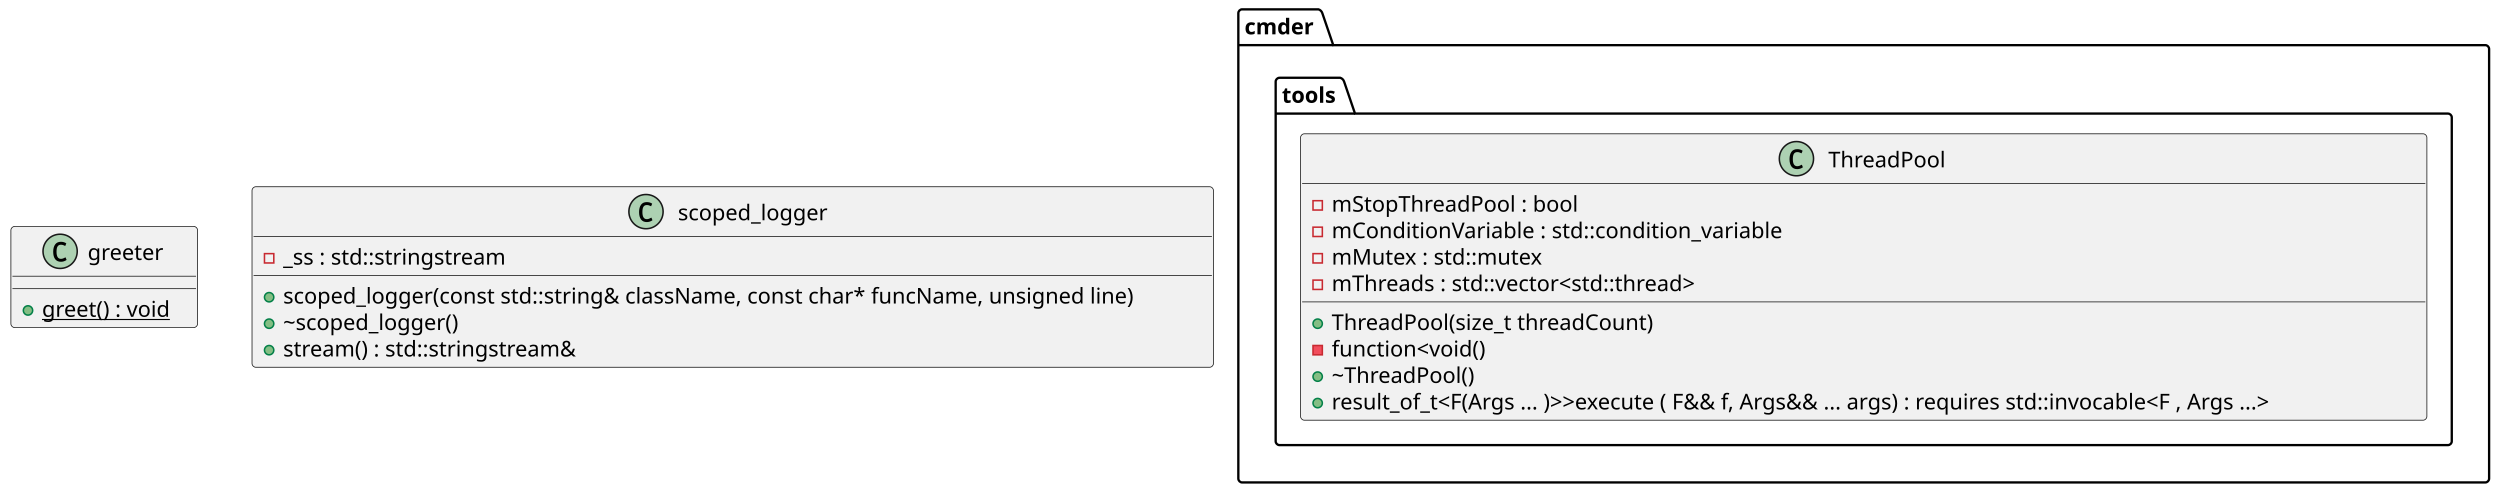
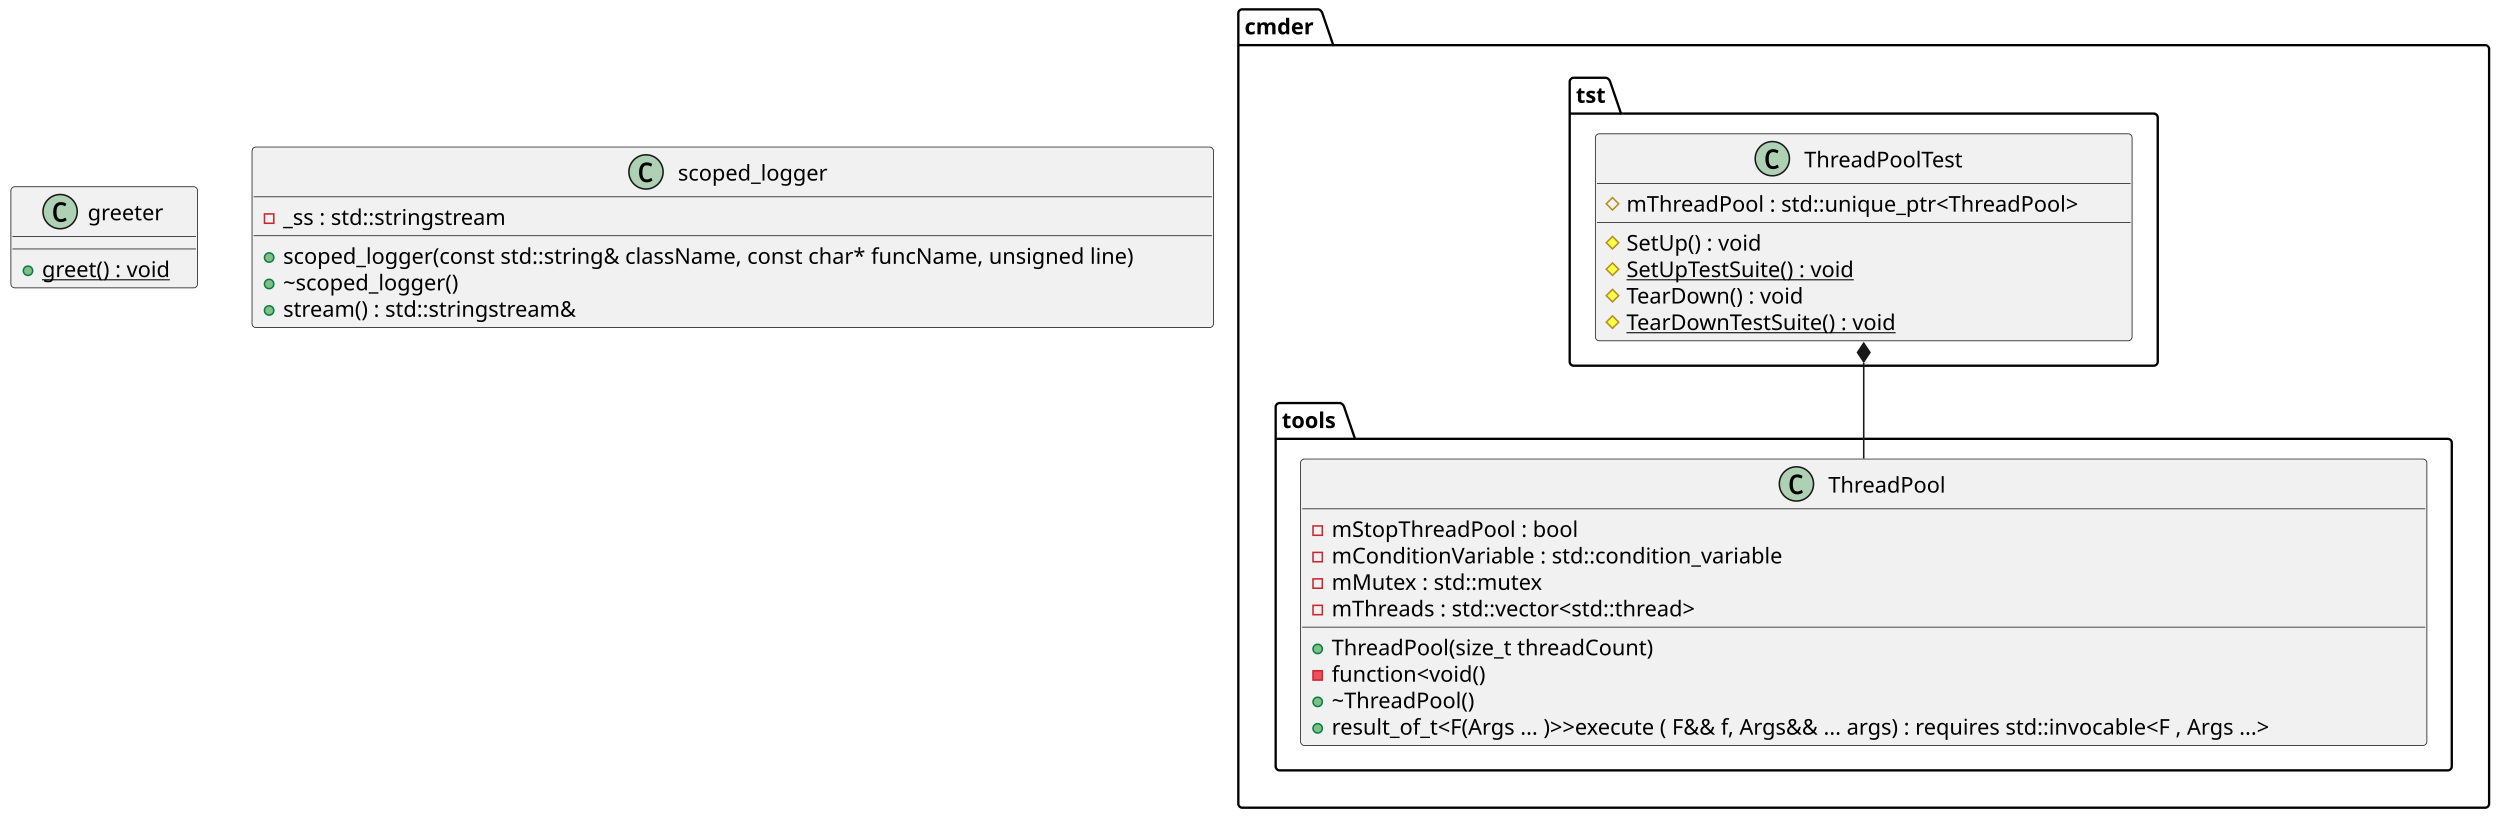
- <svg xmlns="http://www.w3.org/2000/svg" contentStyleType="text/css" height="317px" preserveAspectRatio="none" style="width:1607px;height:317px;background:#FFFFFF;" version="1.1" viewBox="0 0 1607 317" width="1607px" zoomAndPan="magnify">
+ <svg xmlns="http://www.w3.org/2000/svg" contentStyleType="text/css" height="526px" preserveAspectRatio="none" style="width:1607px;height:526px;background:#FFFFFF;" version="1.1" viewBox="0 0 1607 526" width="1607px" zoomAndPan="magnify">
  <defs />
  <g>
    <g id="cluster_cmder">
-       <path d="M798.5,6 L847.5,6 A3.75,3.75 0 0 1 850,8.5 L857,29.015 L1597.5,29.015 A2.5,2.5 0 0 1 1600,31.515 L1600,307.62 A2.5,2.5 0 0 1 1597.5,310.12 L798.5,310.12 A2.5,2.5 0 0 1 796,307.62 L796,8.5 A2.5,2.5 0 0 1 798.5,6 " fill="none" style="stroke:#000000;stroke-width:1.5;" />
+       <path d="M798.5,6 L847.5,6 A3.75,3.75 0 0 1 850,8.5 L857,29.015 L1597.5,29.015 A2.5,2.5 0 0 1 1600,31.515 L1600,516.69 A2.5,2.5 0 0 1 1597.5,519.19 L798.5,519.19 A2.5,2.5 0 0 1 796,516.69 L796,8.5 A2.5,2.5 0 0 1 798.5,6 " fill="none" style="stroke:#000000;stroke-width:1.5;" />
      <line style="stroke:#000000;stroke-width:1.5;" x1="796" x2="857" y1="29.015" y2="29.015" />
      <text fill="#000000" font-family="sans-serif" font-size="14" font-weight="bold" lengthAdjust="spacing" textLength="48" x="800" y="22.075">cmder</text>
    </g>
+     <g id="cluster_tst">
+       <path d="M1011.5,50 L1032.5,50 A3.75,3.75 0 0 1 1035,52.5 L1042,73.015 L1384.5,73.015 A2.5,2.5 0 0 1 1387,75.515 L1387,232.57 A2.5,2.5 0 0 1 1384.5,235.07 L1011.5,235.07 A2.5,2.5 0 0 1 1009,232.57 L1009,52.5 A2.5,2.5 0 0 1 1011.5,50 " fill="none" style="stroke:#000000;stroke-width:1.5;" />
+       <line style="stroke:#000000;stroke-width:1.5;" x1="1009" x2="1042" y1="73.015" y2="73.015" />
+       <text fill="#000000" font-family="sans-serif" font-size="14" font-weight="bold" lengthAdjust="spacing" textLength="20" x="1013" y="66.075">tst</text>
+     </g>
    <g id="cluster_tools">
-       <path d="M822.5,50 L861.5,50 A3.75,3.75 0 0 1 864,52.5 L871,73.015 L1573.5,73.015 A2.5,2.5 0 0 1 1576,75.515 L1576,283.62 A2.5,2.5 0 0 1 1573.5,286.12 L822.5,286.12 A2.5,2.5 0 0 1 820,283.62 L820,52.5 A2.5,2.5 0 0 1 822.5,50 " fill="none" style="stroke:#000000;stroke-width:1.5;" />
-       <line style="stroke:#000000;stroke-width:1.5;" x1="820" x2="871" y1="73.015" y2="73.015" />
-       <text fill="#000000" font-family="sans-serif" font-size="14" font-weight="bold" lengthAdjust="spacing" textLength="38" x="824" y="66.075">tools</text>
+       <path d="M822.5,259.07 L861.5,259.07 A3.75,3.75 0 0 1 864,261.57 L871,282.085 L1573.5,282.085 A2.5,2.5 0 0 1 1576,284.585 L1576,492.69 A2.5,2.5 0 0 1 1573.5,495.19 L822.5,495.19 A2.5,2.5 0 0 1 820,492.69 L820,261.57 A2.5,2.5 0 0 1 822.5,259.07 " fill="none" style="stroke:#000000;stroke-width:1.5;" />
+       <line style="stroke:#000000;stroke-width:1.5;" x1="820" x2="871" y1="282.085" y2="282.085" />
+       <text fill="#000000" font-family="sans-serif" font-size="14" font-weight="bold" lengthAdjust="spacing" textLength="38" x="824" y="275.145">tools</text>
+     </g>
+     <g id="elem_ThreadPoolTest">
+       <rect codeLine="23" fill="#F1F1F1" height="133.073" id="ThreadPoolTest" rx="2.5" ry="2.5" style="stroke:#181818;stroke-width:0.5;" width="345" x="1025.5" y="86" />
+       <ellipse cx="1139.25" cy="102" fill="#ADD1B2" rx="11" ry="11" style="stroke:#181818;stroke-width:1.0;" />
+       <path d="M1143.406,107.547 Q1141.719,108.719 1139.781,108.719 Q1137.344,108.719 1136.062,107.047 Q1134.797,105.375 1134.797,102.297 Q1134.797,99.344 1136.031,97.609 Q1137.266,95.875 1139.781,95.875 Q1140.688,95.875 1141.562,96.109 Q1142.453,96.344 1143.219,96.891 L1142.531,98.562 Q1141.094,97.766 1139.781,97.766 Q1138.359,97.766 1137.641,98.828 Q1136.938,99.875 1136.938,102.297 Q1136.938,106.844 1139.781,106.844 Q1141.047,106.844 1142.734,105.859 L1143.406,107.547 Z " fill="#000000" />
+       <text fill="#000000" font-family="sans-serif" font-size="14" lengthAdjust="spacing" textLength="109" x="1159.75" y="107.568">ThreadPoolTest</text>
+       <line style="stroke:#181818;stroke-width:0.5;" x1="1026.5" x2="1369.5" y1="118" y2="118" />
+       <polygon fill="none" points="1036.5,127.007,1040.5,131.007,1036.5,135.007,1032.5,131.007" style="stroke:#B38D22;stroke-width:1.0;" />
+       <text fill="#000000" font-family="sans-serif" font-size="14" lengthAdjust="spacing" textLength="319" x="1045.5" y="136.075">mThreadPool : std::unique_ptr&lt;ThreadPool&gt;</text>
+       <line style="stroke:#181818;stroke-width:0.5;" x1="1026.5" x2="1369.5" y1="143.015" y2="143.015" />
+       <polygon fill="#FFFF44" points="1036.5,152.022,1040.5,156.022,1036.5,160.022,1032.5,156.022" style="stroke:#B38D22;stroke-width:1.0;" />
+       <text fill="#000000" font-family="sans-serif" font-size="14" lengthAdjust="spacing" textLength="100" x="1045.5" y="161.09">SetUp() : void</text>
+       <polygon fill="#FFFF44" points="1036.5,169.037,1040.5,173.037,1036.5,177.037,1032.5,173.037" style="stroke:#B38D22;stroke-width:1.0;" />
+       <text fill="#000000" font-family="sans-serif" font-size="14" lengthAdjust="spacing" text-decoration="underline" textLength="167" x="1045.5" y="178.105">SetUpTestSuite() : void</text>
+       <polygon fill="#FFFF44" points="1036.5,186.051,1040.5,190.051,1036.5,194.051,1032.5,190.051" style="stroke:#B38D22;stroke-width:1.0;" />
+       <text fill="#000000" font-family="sans-serif" font-size="14" lengthAdjust="spacing" textLength="128" x="1045.5" y="195.119">TearDown() : void</text>
+       <polygon fill="#FFFF44" points="1036.5,203.066,1040.5,207.066,1036.5,211.066,1032.5,207.066" style="stroke:#B38D22;stroke-width:1.0;" />
+       <text fill="#000000" font-family="sans-serif" font-size="14" lengthAdjust="spacing" text-decoration="underline" textLength="195" x="1045.5" y="212.134">TearDownTestSuite() : void</text>
    </g>
    <g id="elem_ThreadPool">
-       <rect codeLine="23" fill="#F1F1F1" height="184.117" id="ThreadPool" rx="2.5" ry="2.5" style="stroke:#181818;stroke-width:0.5;" width="724" x="836" y="86" />
-       <ellipse cx="1154.75" cy="102" fill="#ADD1B2" rx="11" ry="11" style="stroke:#181818;stroke-width:1.0;" />
-       <path d="M1158.906,107.547 Q1157.219,108.719 1155.281,108.719 Q1152.844,108.719 1151.562,107.047 Q1150.297,105.375 1150.297,102.297 Q1150.297,99.344 1151.531,97.609 Q1152.766,95.875 1155.281,95.875 Q1156.188,95.875 1157.062,96.109 Q1157.953,96.344 1158.719,96.891 L1158.031,98.562 Q1156.594,97.766 1155.281,97.766 Q1153.859,97.766 1153.141,98.828 Q1152.438,99.875 1152.438,102.297 Q1152.438,106.844 1155.281,106.844 Q1156.547,106.844 1158.234,105.859 L1158.906,107.547 Z " fill="#000000" />
-       <text fill="#000000" font-family="sans-serif" font-size="14" lengthAdjust="spacing" textLength="78" x="1175.25" y="107.568">ThreadPool</text>
-       <line style="stroke:#181818;stroke-width:0.5;" x1="837" x2="1559" y1="118" y2="118" />
-       <rect fill="none" height="6" style="stroke:#C82930;stroke-width:1.0;" width="6" x="844" y="129.007" />
-       <text fill="#000000" font-family="sans-serif" font-size="14" lengthAdjust="spacing" textLength="171" x="856" y="136.075">mStopThreadPool : bool</text>
-       <rect fill="none" height="6" style="stroke:#C82930;stroke-width:1.0;" width="6" x="844" y="146.022" />
-       <text fill="#000000" font-family="sans-serif" font-size="14" lengthAdjust="spacing" textLength="312" x="856" y="153.09">mConditionVariable : std::condition_variable</text>
-       <rect fill="none" height="6" style="stroke:#C82930;stroke-width:1.0;" width="6" x="844" y="163.037" />
-       <text fill="#000000" font-family="sans-serif" font-size="14" lengthAdjust="spacing" textLength="152" x="856" y="170.105">mMutex : std::mutex</text>
-       <rect fill="none" height="6" style="stroke:#C82930;stroke-width:1.0;" width="6" x="844" y="180.051" />
-       <text fill="#000000" font-family="sans-serif" font-size="14" lengthAdjust="spacing" textLength="268" x="856" y="187.119">mThreads : std::vector&lt;std::thread&gt;</text>
-       <line style="stroke:#181818;stroke-width:0.5;" x1="837" x2="1559" y1="194.059" y2="194.059" />
-       <ellipse cx="847" cy="208.066" fill="#84BE84" rx="3" ry="3" style="stroke:#038048;stroke-width:1.0;" />
-       <text fill="#000000" font-family="sans-serif" font-size="14" lengthAdjust="spacing" textLength="226" x="856" y="212.134">ThreadPool(size_t threadCount)</text>
-       <rect fill="#F24D5C" height="6" style="stroke:#C82930;stroke-width:1.0;" width="6" x="844" y="222.081" />
-       <text fill="#000000" font-family="sans-serif" font-size="14" lengthAdjust="spacing" textLength="109" x="856" y="229.148">function&lt;void()</text>
-       <ellipse cx="847" cy="242.095" fill="#84BE84" rx="3" ry="3" style="stroke:#038048;stroke-width:1.0;" />
-       <text fill="#000000" font-family="sans-serif" font-size="14" lengthAdjust="spacing" textLength="101" x="856" y="246.163">~ThreadPool()</text>
-       <ellipse cx="847" cy="259.11" fill="#84BE84" rx="3" ry="3" style="stroke:#038048;stroke-width:1.0;" />
-       <text fill="#000000" font-family="sans-serif" font-size="14" lengthAdjust="spacing" textLength="698" x="856" y="263.178">result_of_t&lt;F(Args ... )&gt;&gt;execute ( F&amp;&amp; f, Args&amp;&amp; ... args) : requires std::invocable&lt;F , Args ...&gt;</text>
+       <rect codeLine="33" fill="#F1F1F1" height="184.117" id="ThreadPool" rx="2.5" ry="2.5" style="stroke:#181818;stroke-width:0.5;" width="724" x="836" y="295.07" />
+       <ellipse cx="1154.75" cy="311.07" fill="#ADD1B2" rx="11" ry="11" style="stroke:#181818;stroke-width:1.0;" />
+       <path d="M1158.906,316.617 Q1157.219,317.789 1155.281,317.789 Q1152.844,317.789 1151.562,316.117 Q1150.297,314.445 1150.297,311.367 Q1150.297,308.414 1151.531,306.679 Q1152.766,304.945 1155.281,304.945 Q1156.188,304.945 1157.062,305.179 Q1157.953,305.414 1158.719,305.961 L1158.031,307.632 Q1156.594,306.836 1155.281,306.836 Q1153.859,306.836 1153.141,307.898 Q1152.438,308.945 1152.438,311.367 Q1152.438,315.914 1155.281,315.914 Q1156.547,315.914 1158.234,314.929 L1158.906,316.617 Z " fill="#000000" />
+       <text fill="#000000" font-family="sans-serif" font-size="14" lengthAdjust="spacing" textLength="78" x="1175.25" y="316.638">ThreadPool</text>
+       <line style="stroke:#181818;stroke-width:0.5;" x1="837" x2="1559" y1="327.07" y2="327.07" />
+       <rect fill="none" height="6" style="stroke:#C82930;stroke-width:1.0;" width="6" x="844" y="338.077" />
+       <text fill="#000000" font-family="sans-serif" font-size="14" lengthAdjust="spacing" textLength="171" x="856" y="345.145">mStopThreadPool : bool</text>
+       <rect fill="none" height="6" style="stroke:#C82930;stroke-width:1.0;" width="6" x="844" y="355.092" />
+       <text fill="#000000" font-family="sans-serif" font-size="14" lengthAdjust="spacing" textLength="312" x="856" y="362.16">mConditionVariable : std::condition_variable</text>
+       <rect fill="none" height="6" style="stroke:#C82930;stroke-width:1.0;" width="6" x="844" y="372.107" />
+       <text fill="#000000" font-family="sans-serif" font-size="14" lengthAdjust="spacing" textLength="152" x="856" y="379.175">mMutex : std::mutex</text>
+       <rect fill="none" height="6" style="stroke:#C82930;stroke-width:1.0;" width="6" x="844" y="389.121" />
+       <text fill="#000000" font-family="sans-serif" font-size="14" lengthAdjust="spacing" textLength="268" x="856" y="396.189">mThreads : std::vector&lt;std::thread&gt;</text>
+       <line style="stroke:#181818;stroke-width:0.5;" x1="837" x2="1559" y1="403.129" y2="403.129" />
+       <ellipse cx="847" cy="417.136" fill="#84BE84" rx="3" ry="3" style="stroke:#038048;stroke-width:1.0;" />
+       <text fill="#000000" font-family="sans-serif" font-size="14" lengthAdjust="spacing" textLength="226" x="856" y="421.204">ThreadPool(size_t threadCount)</text>
+       <rect fill="#F24D5C" height="6" style="stroke:#C82930;stroke-width:1.0;" width="6" x="844" y="431.151" />
+       <text fill="#000000" font-family="sans-serif" font-size="14" lengthAdjust="spacing" textLength="109" x="856" y="438.218">function&lt;void()</text>
+       <ellipse cx="847" cy="451.165" fill="#84BE84" rx="3" ry="3" style="stroke:#038048;stroke-width:1.0;" />
+       <text fill="#000000" font-family="sans-serif" font-size="14" lengthAdjust="spacing" textLength="101" x="856" y="455.233">~ThreadPool()</text>
+       <ellipse cx="847" cy="468.18" fill="#84BE84" rx="3" ry="3" style="stroke:#038048;stroke-width:1.0;" />
+       <text fill="#000000" font-family="sans-serif" font-size="14" lengthAdjust="spacing" textLength="698" x="856" y="472.248">result_of_t&lt;F(Args ... )&gt;&gt;execute ( F&amp;&amp; f, Args&amp;&amp; ... args) : requires std::invocable&lt;F , Args ...&gt;</text>
    </g>
    <g id="elem_greeter">
-       <rect codeLine="8" fill="#F1F1F1" height="65.015" id="greeter" rx="2.5" ry="2.5" style="stroke:#181818;stroke-width:0.5;" width="120" x="7" y="145.55" />
-       <ellipse cx="38.65" cy="161.55" fill="#ADD1B2" rx="11" ry="11" style="stroke:#181818;stroke-width:1.0;" />
-       <path d="M42.806,167.097 Q41.119,168.269 39.181,168.269 Q36.744,168.269 35.462,166.597 Q34.197,164.925 34.197,161.847 Q34.197,158.894 35.431,157.159 Q36.666,155.425 39.181,155.425 Q40.087,155.425 40.962,155.659 Q41.853,155.894 42.619,156.441 L41.931,158.113 Q40.494,157.316 39.181,157.316 Q37.759,157.316 37.041,158.378 Q36.337,159.425 36.337,161.847 Q36.337,166.394 39.181,166.394 Q40.447,166.394 42.134,165.409 L42.806,167.097 Z " fill="#000000" />
-       <text fill="#000000" font-family="sans-serif" font-size="14" lengthAdjust="spacing" textLength="51" x="56.35" y="167.118">greeter</text>
-       <line style="stroke:#181818;stroke-width:0.5;" x1="8" x2="126" y1="177.55" y2="177.55" />
-       <line style="stroke:#181818;stroke-width:0.5;" x1="8" x2="126" y1="185.55" y2="185.55" />
-       <ellipse cx="18" cy="199.557" fill="#84BE84" rx="3" ry="3" style="stroke:#038048;stroke-width:1.0;" />
-       <text fill="#000000" font-family="sans-serif" font-size="14" lengthAdjust="spacing" text-decoration="underline" textLength="94" x="27" y="203.625">greet() : void</text>
+       <rect codeLine="8" fill="#F1F1F1" height="65.015" id="greeter" rx="2.5" ry="2.5" style="stroke:#181818;stroke-width:0.5;" width="120" x="7" y="120.03" />
+       <ellipse cx="38.65" cy="136.03" fill="#ADD1B2" rx="11" ry="11" style="stroke:#181818;stroke-width:1.0;" />
+       <path d="M42.806,141.577 Q41.119,142.749 39.181,142.749 Q36.744,142.749 35.462,141.077 Q34.197,139.405 34.197,136.327 Q34.197,133.374 35.431,131.639 Q36.666,129.905 39.181,129.905 Q40.087,129.905 40.962,130.139 Q41.853,130.374 42.619,130.921 L41.931,132.593 Q40.494,131.796 39.181,131.796 Q37.759,131.796 37.041,132.858 Q36.337,133.905 36.337,136.327 Q36.337,140.874 39.181,140.874 Q40.447,140.874 42.134,139.889 L42.806,141.577 Z " fill="#000000" />
+       <text fill="#000000" font-family="sans-serif" font-size="14" lengthAdjust="spacing" textLength="51" x="56.35" y="141.598">greeter</text>
+       <line style="stroke:#181818;stroke-width:0.5;" x1="8" x2="126" y1="152.03" y2="152.03" />
+       <line style="stroke:#181818;stroke-width:0.5;" x1="8" x2="126" y1="160.03" y2="160.03" />
+       <ellipse cx="18" cy="174.037" fill="#84BE84" rx="3" ry="3" style="stroke:#038048;stroke-width:1.0;" />
+       <text fill="#000000" font-family="sans-serif" font-size="14" lengthAdjust="spacing" text-decoration="underline" textLength="94" x="27" y="178.105">greet() : void</text>
    </g>
    <g id="elem_scoped_logger">
-       <rect codeLine="13" fill="#F1F1F1" height="116.059" id="scoped_logger" rx="2.5" ry="2.5" style="stroke:#181818;stroke-width:0.5;" width="618" x="162" y="120.03" />
-       <ellipse cx="415.25" cy="136.03" fill="#ADD1B2" rx="11" ry="11" style="stroke:#181818;stroke-width:1.0;" />
-       <path d="M419.406,141.577 Q417.719,142.749 415.781,142.749 Q413.344,142.749 412.062,141.077 Q410.797,139.405 410.797,136.327 Q410.797,133.374 412.031,131.639 Q413.266,129.905 415.781,129.905 Q416.688,129.905 417.562,130.139 Q418.453,130.374 419.219,130.921 L418.531,132.593 Q417.094,131.796 415.781,131.796 Q414.359,131.796 413.641,132.858 Q412.938,133.905 412.938,136.327 Q412.938,140.874 415.781,140.874 Q417.047,140.874 418.734,139.889 L419.406,141.577 Z " fill="#000000" />
-       <text fill="#000000" font-family="sans-serif" font-size="14" lengthAdjust="spacing" textLength="103" x="435.75" y="141.598">scoped_logger</text>
-       <line style="stroke:#181818;stroke-width:0.5;" x1="163" x2="779" y1="152.03" y2="152.03" />
-       <rect fill="none" height="6" style="stroke:#C82930;stroke-width:1.0;" width="6" x="170" y="163.037" />
-       <text fill="#000000" font-family="sans-serif" font-size="14" lengthAdjust="spacing" textLength="166" x="182" y="170.105">_ss : std::stringstream</text>
-       <line style="stroke:#181818;stroke-width:0.5;" x1="163" x2="779" y1="177.045" y2="177.045" />
-       <ellipse cx="173" cy="191.052" fill="#84BE84" rx="3" ry="3" style="stroke:#038048;stroke-width:1.0;" />
-       <text fill="#000000" font-family="sans-serif" font-size="14" lengthAdjust="spacing" textLength="592" x="182" y="195.12">scoped_logger(const std::string&amp; className, const char* funcName, unsigned line)</text>
-       <ellipse cx="173" cy="208.067" fill="#84BE84" rx="3" ry="3" style="stroke:#038048;stroke-width:1.0;" />
-       <text fill="#000000" font-family="sans-serif" font-size="14" lengthAdjust="spacing" textLength="126" x="182" y="212.135">~scoped_logger()</text>
-       <ellipse cx="173" cy="225.081" fill="#84BE84" rx="3" ry="3" style="stroke:#038048;stroke-width:1.0;" />
-       <text fill="#000000" font-family="sans-serif" font-size="14" lengthAdjust="spacing" textLength="212" x="182" y="229.149">stream() : std::stringstream&amp;</text>
+       <rect codeLine="13" fill="#F1F1F1" height="116.059" id="scoped_logger" rx="2.5" ry="2.5" style="stroke:#181818;stroke-width:0.5;" width="618" x="162" y="94.51" />
+       <ellipse cx="415.25" cy="110.51" fill="#ADD1B2" rx="11" ry="11" style="stroke:#181818;stroke-width:1.0;" />
+       <path d="M419.406,116.057 Q417.719,117.229 415.781,117.229 Q413.344,117.229 412.062,115.557 Q410.797,113.885 410.797,110.807 Q410.797,107.854 412.031,106.119 Q413.266,104.385 415.781,104.385 Q416.688,104.385 417.562,104.619 Q418.453,104.854 419.219,105.401 L418.531,107.073 Q417.094,106.276 415.781,106.276 Q414.359,106.276 413.641,107.338 Q412.938,108.385 412.938,110.807 Q412.938,115.354 415.781,115.354 Q417.047,115.354 418.734,114.369 L419.406,116.057 Z " fill="#000000" />
+       <text fill="#000000" font-family="sans-serif" font-size="14" lengthAdjust="spacing" textLength="103" x="435.75" y="116.078">scoped_logger</text>
+       <line style="stroke:#181818;stroke-width:0.5;" x1="163" x2="779" y1="126.51" y2="126.51" />
+       <rect fill="none" height="6" style="stroke:#C82930;stroke-width:1.0;" width="6" x="170" y="137.517" />
+       <text fill="#000000" font-family="sans-serif" font-size="14" lengthAdjust="spacing" textLength="166" x="182" y="144.585">_ss : std::stringstream</text>
+       <line style="stroke:#181818;stroke-width:0.5;" x1="163" x2="779" y1="151.525" y2="151.525" />
+       <ellipse cx="173" cy="165.532" fill="#84BE84" rx="3" ry="3" style="stroke:#038048;stroke-width:1.0;" />
+       <text fill="#000000" font-family="sans-serif" font-size="14" lengthAdjust="spacing" textLength="592" x="182" y="169.6">scoped_logger(const std::string&amp; className, const char* funcName, unsigned line)</text>
+       <ellipse cx="173" cy="182.547" fill="#84BE84" rx="3" ry="3" style="stroke:#038048;stroke-width:1.0;" />
+       <text fill="#000000" font-family="sans-serif" font-size="14" lengthAdjust="spacing" textLength="126" x="182" y="186.614">~scoped_logger()</text>
+       <ellipse cx="173" cy="199.561" fill="#84BE84" rx="3" ry="3" style="stroke:#038048;stroke-width:1.0;" />
+       <text fill="#000000" font-family="sans-serif" font-size="14" lengthAdjust="spacing" textLength="212" x="182" y="203.629">stream() : std::stringstream&amp;</text>
+     </g>
+     <g id="link_ThreadPoolTest_ThreadPool">
+       <path codeLine="57" d="M1198,233.32 C1198,253.11 1198,274.46 1198,294.76 " fill="none" id="ThreadPoolTest-backto-ThreadPool" style="stroke:#181818;stroke-width:1.0;" />
+       <polygon fill="#181818" points="1198,220.57,1194,226.57,1198,232.57,1202,226.57,1198,220.57" style="stroke:#181818;stroke-width:1.0;" />
    </g>
  </g>
</svg>
